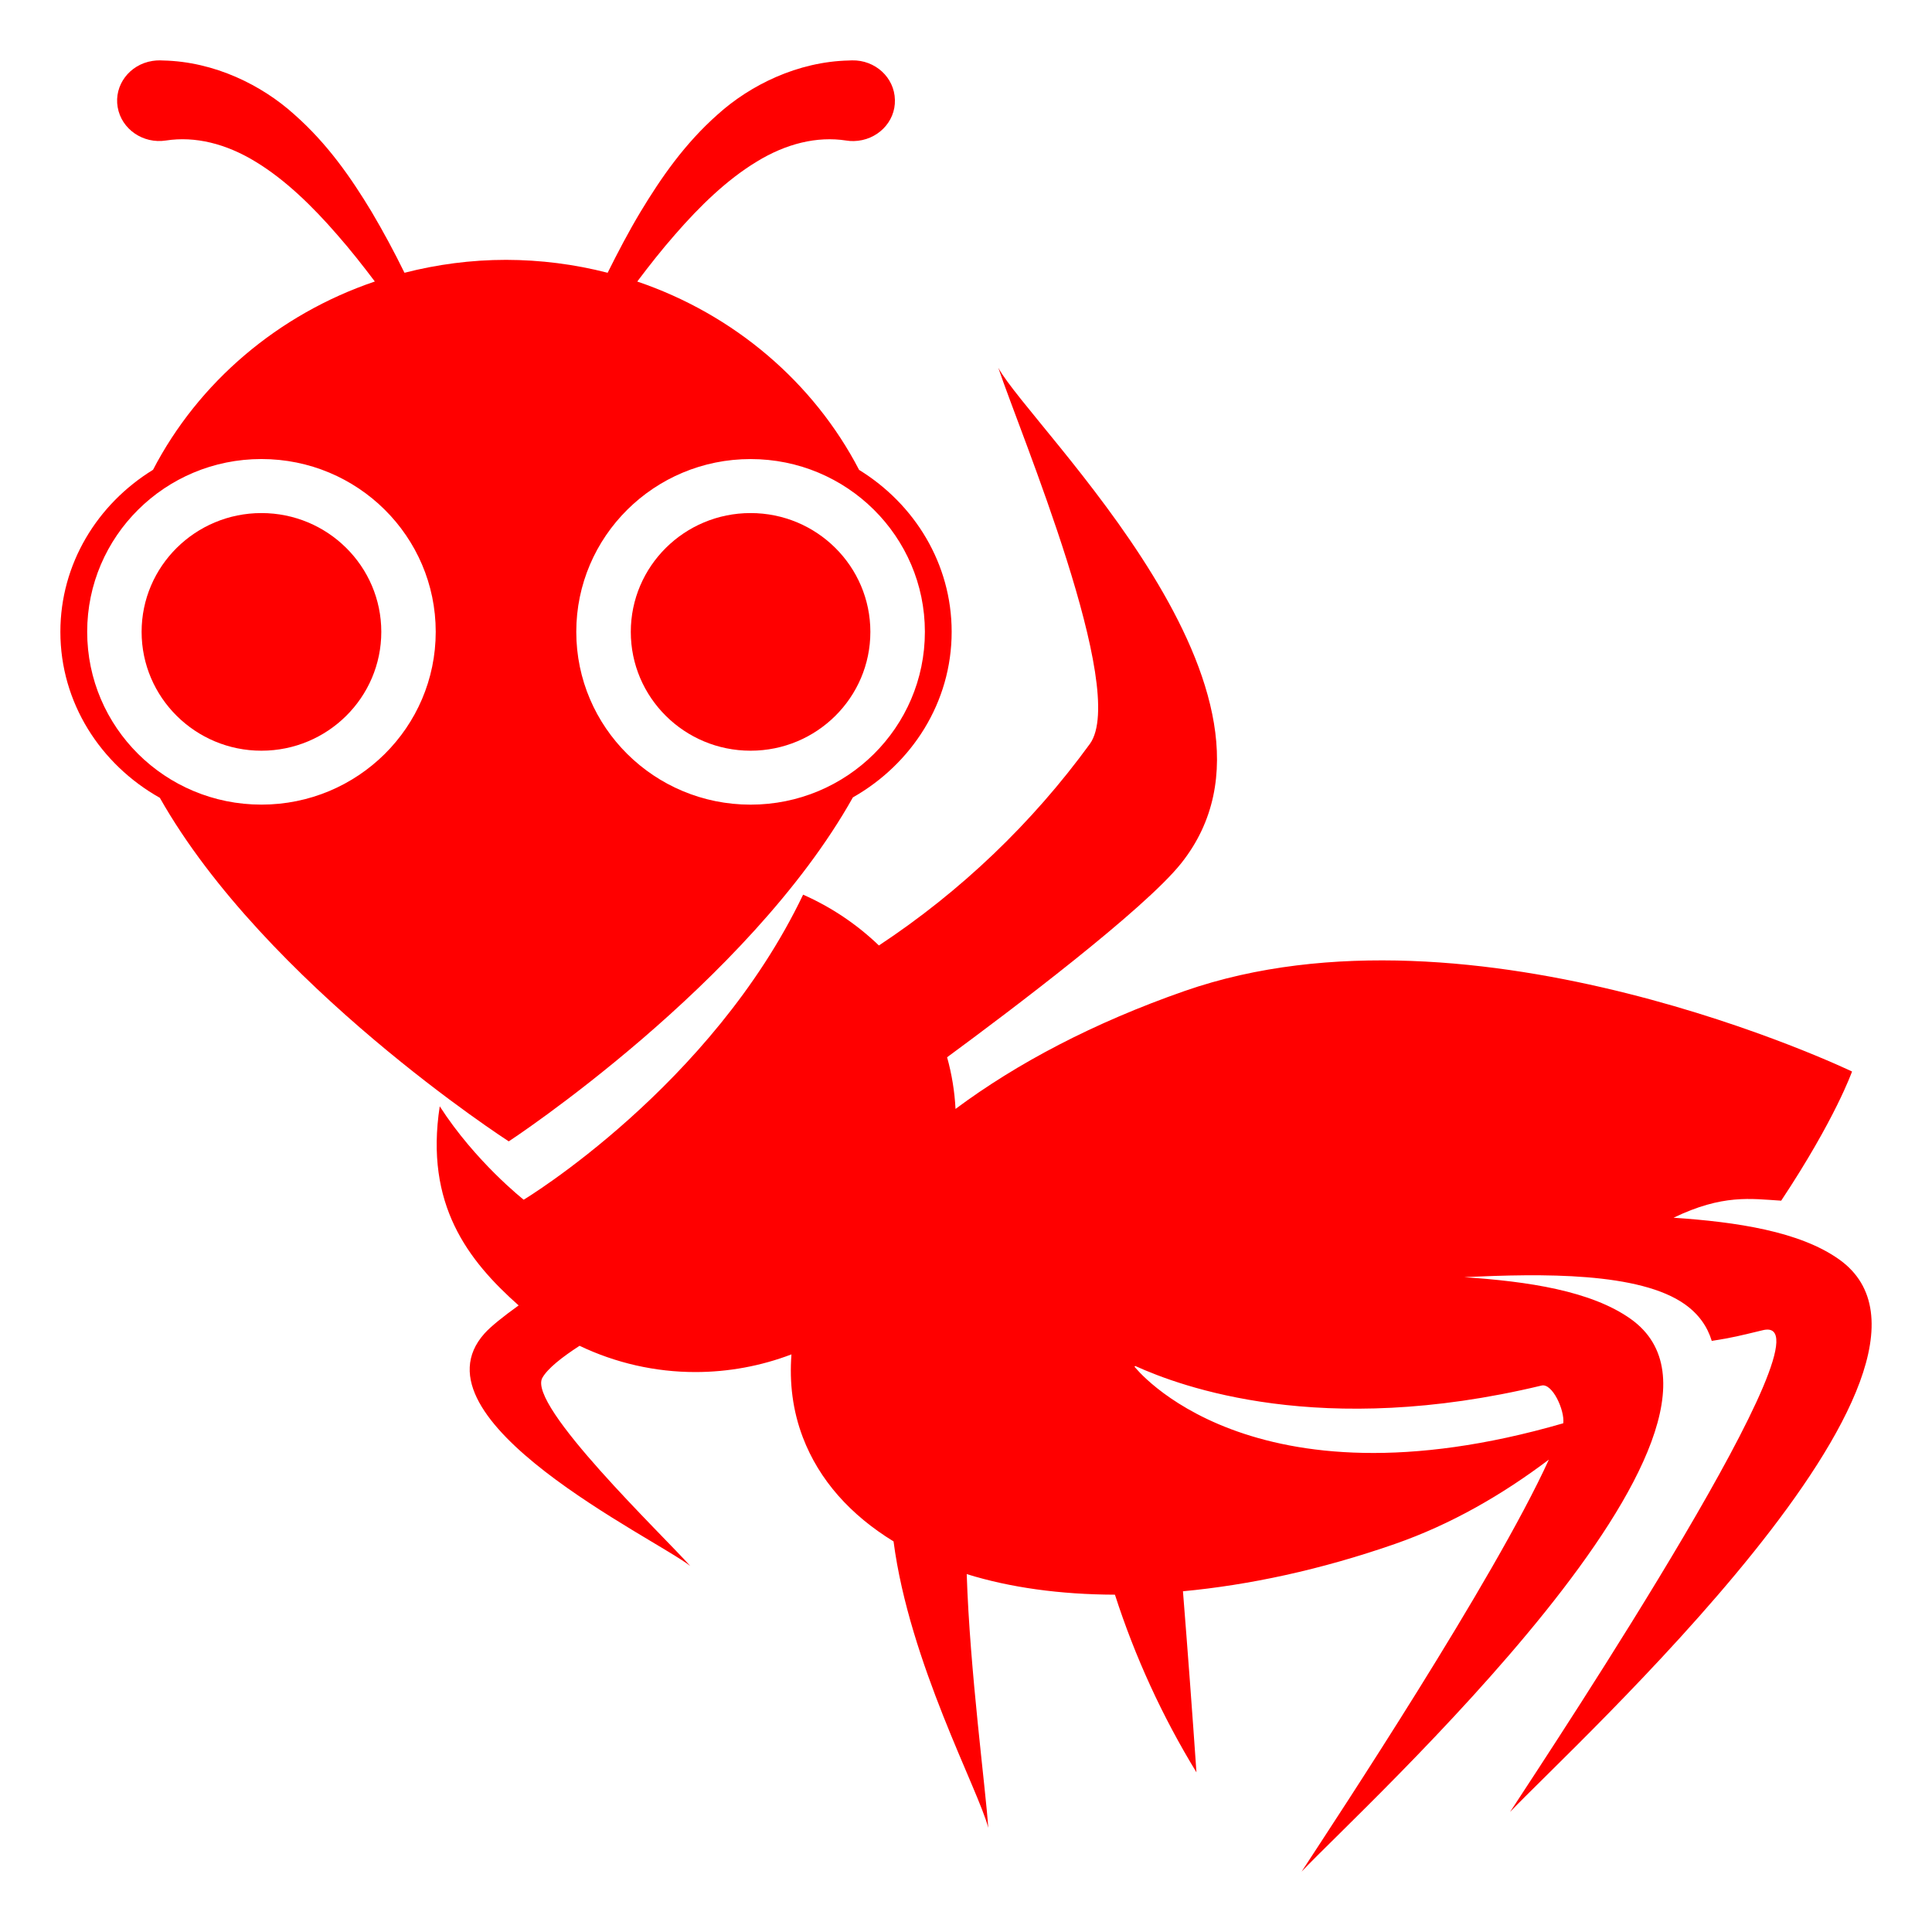
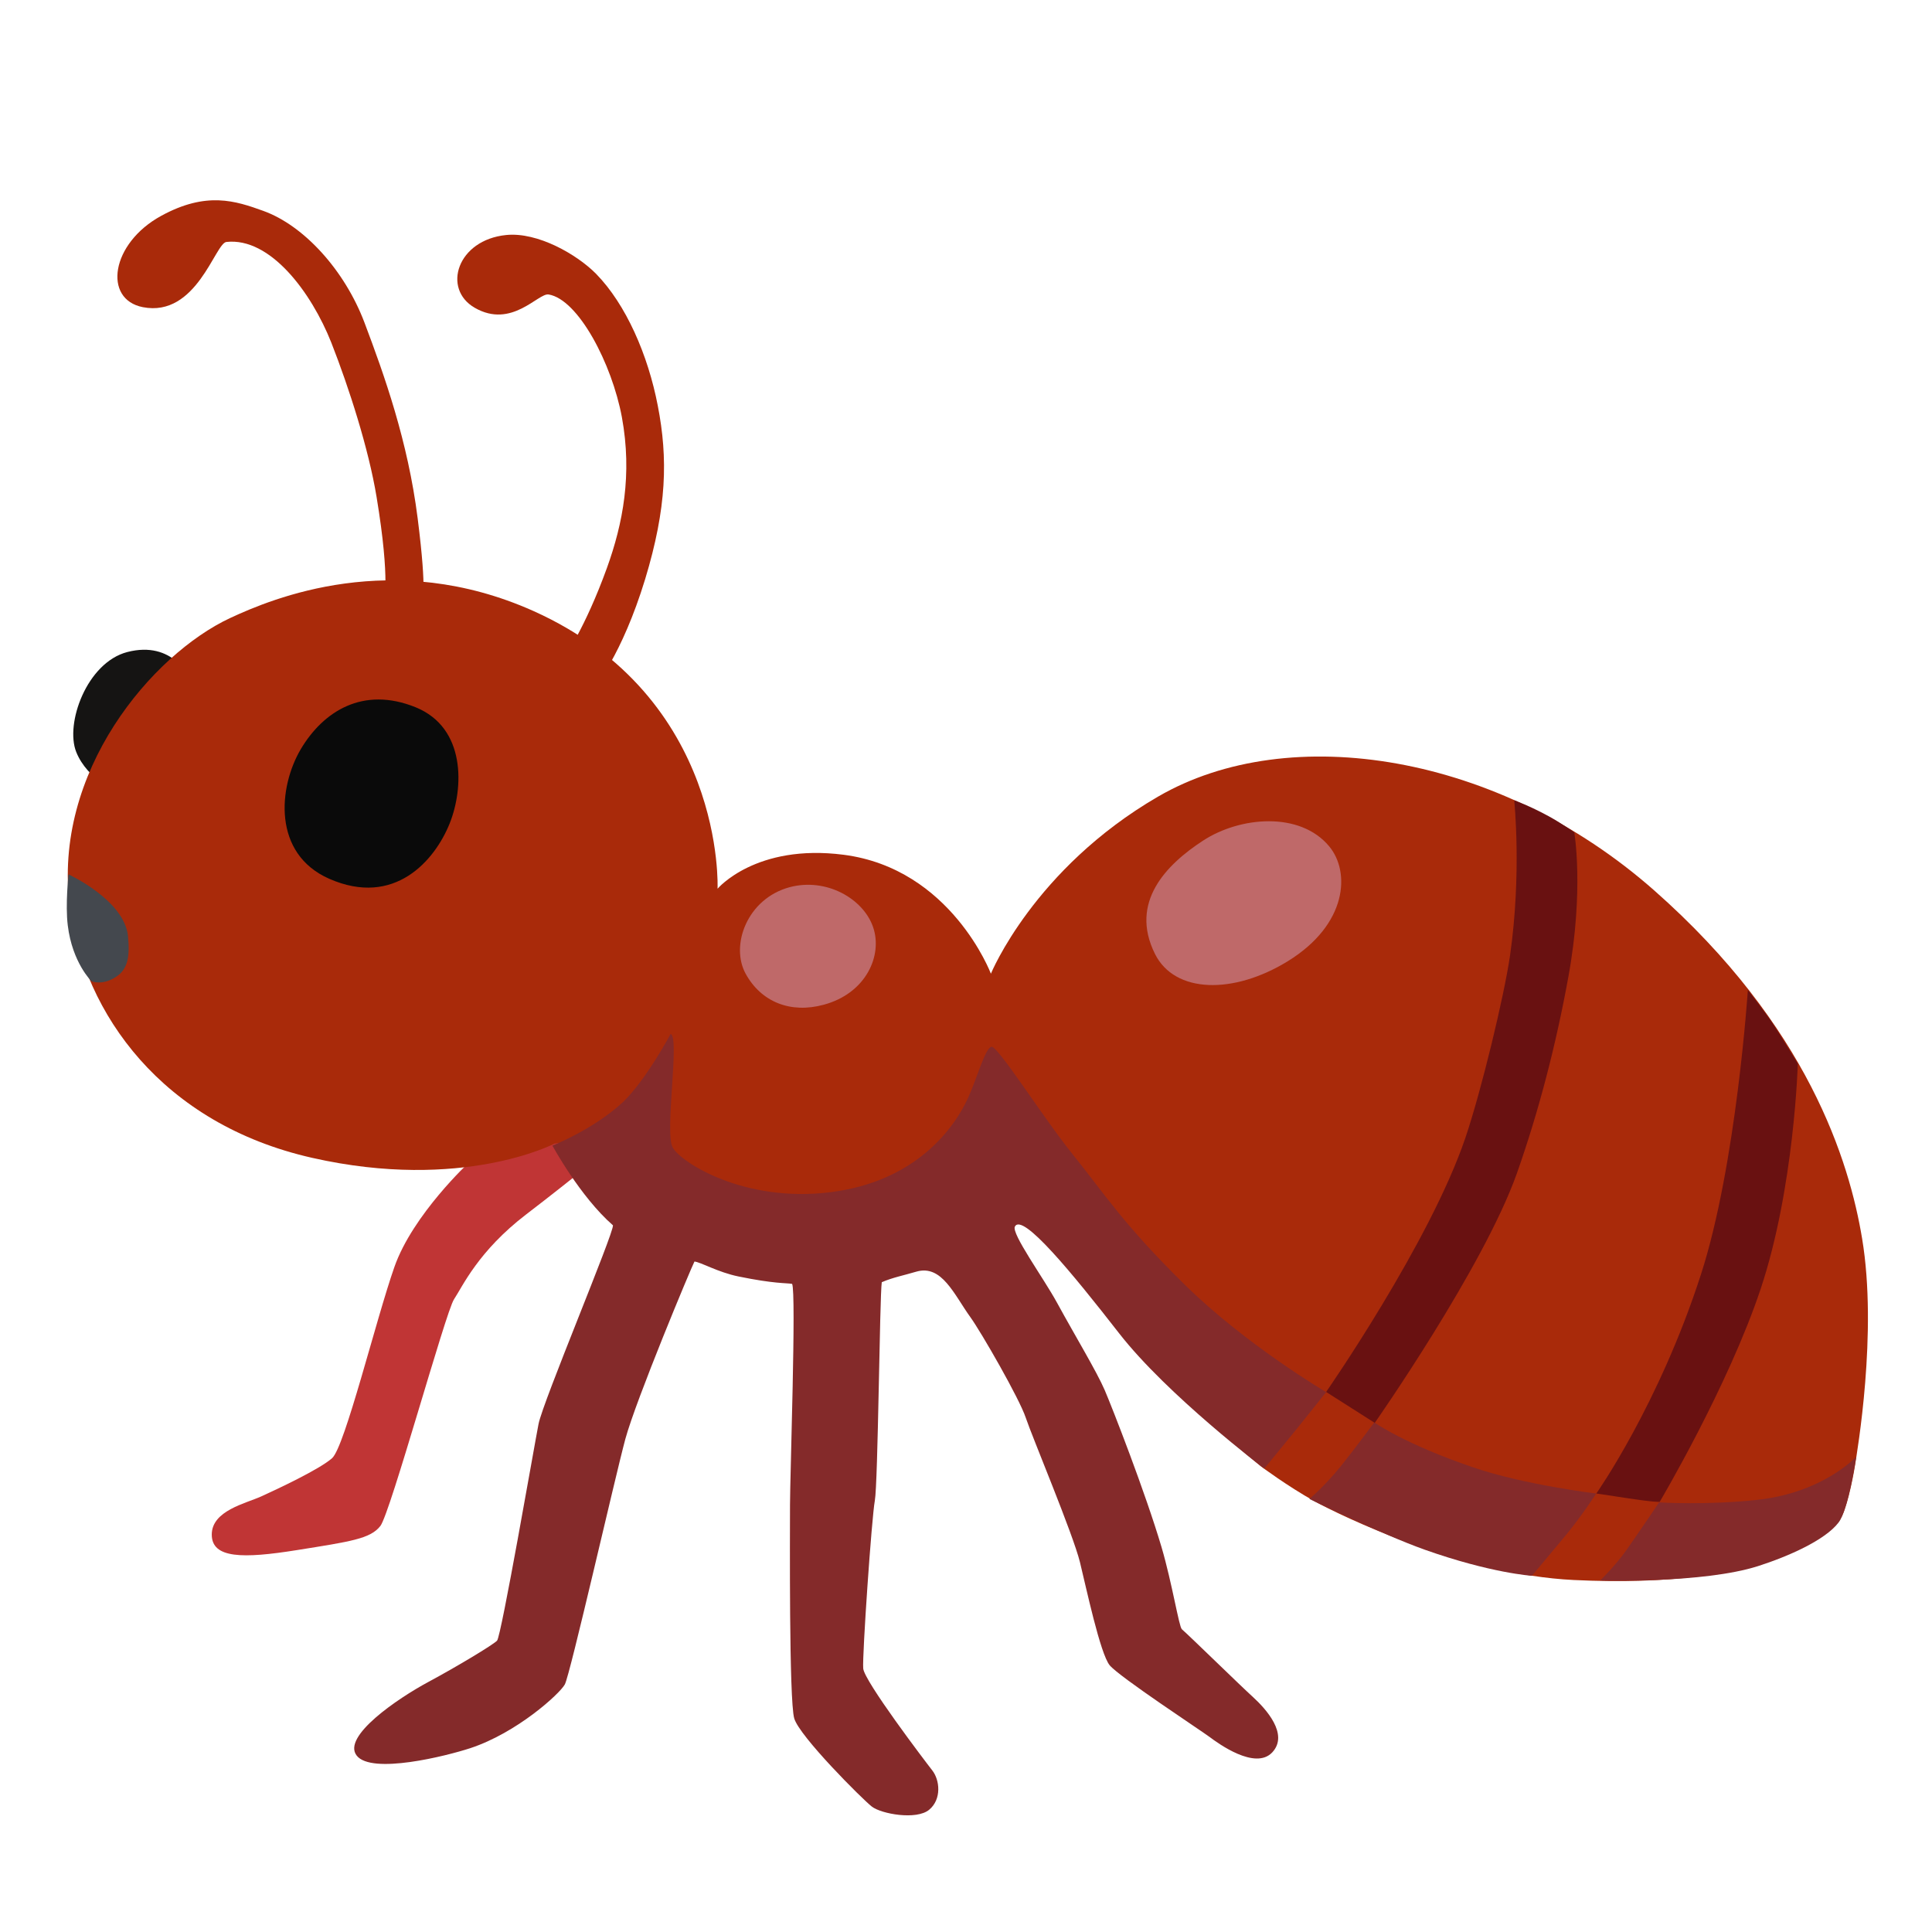
- <svg xmlns="http://www.w3.org/2000/svg" viewBox="0 0 64 64" aria-hidden="true" role="img" class="iconify iconify--emojione-monotone" preserveAspectRatio="xMidYMid meet" fill="#000000">
+ <svg xmlns="http://www.w3.org/2000/svg" viewBox="0 0 128 128" aria-hidden="true" role="img" class="iconify iconify--noto" preserveAspectRatio="xMidYMid meet" fill="#000000">
  <g id="SVGRepo_bgCarrier" stroke-width="0" />
  <g id="SVGRepo_tracerCarrier" stroke-linecap="round" stroke-linejoin="round" />
  <g id="SVGRepo_iconCarrier">
-     <path d="M60.931 41.725c-1.308-.935-3.411-1.246-5.493-1.386c1.629-.784 2.55-.628 3.566-.565c1.801-2.715 2.347-4.279 2.347-4.279s-12.507-6.014-22.106-2.668c-3.009 1.049-5.563 2.396-7.592 3.908a7.879 7.879 0 0 0-.279-1.712c2.089-1.537 6.528-4.886 7.754-6.425c4.446-5.59-4.949-14.404-6.057-16.412c.727 2.17 4.316 10.684 3.032 12.457a27.173 27.173 0 0 1-6.988 6.677a8.691 8.691 0 0 0-2.511-1.683c-3.038 6.355-9.256 10.107-9.256 10.105c.001 0-1.594-1.25-2.781-3.094c-.5 3.25.932 5.104 2.614 6.596c-.508.365-.92.693-1.132.93c-2.555 2.857 5.655 6.787 6.816 7.701c-.893-1.008-5.419-5.332-4.897-6.236c.175-.305.636-.673 1.231-1.058a8.894 8.894 0 0 0 3.84.87a8.956 8.956 0 0 0 3.179-.585c-.072.938.04 1.861.375 2.743c.542 1.426 1.589 2.584 3.007 3.452c.523 4.017 2.82 8.238 3.137 9.487c-.082-1.278-.611-5.203-.713-8.404c1.437.447 3.096.676 4.91.682a27.364 27.364 0 0 0 2.7 5.885a582.694 582.694 0 0 0-.447-5.998c2.191-.207 4.551-.707 7.023-1.568c1.855-.646 3.557-1.63 5.098-2.793c-1.82 3.99-7.033 11.875-8.191 13.648c2.015-2.137 15.886-14.742 10.91-18.303c-1.313-.939-3.43-1.25-5.521-1.388c2.575-.127 5.811-.17 7.313.901c.458.328.742.737.885 1.209c.705-.109.942-.175 1.695-.355c2.574-.619-6.776 13.51-8.377 15.961c2.013-2.136 15.881-14.742 10.909-18.3m-9.865 4.173c.361-.087.773.828.719 1.25c-10.422 3.02-14.205-1.878-14.205-1.878l.029-.019c1.518.687 6.145 2.403 13.457.647" fill="#ff0000" />
-     <path d="M28.253 26.415c1.956-1.111 3.272-3.148 3.272-5.485c0-2.253-1.224-4.229-3.066-5.364c-1.503-2.894-4.137-5.15-7.349-6.24c.402-.534.813-1.056 1.248-1.552c.821-.945 1.718-1.818 2.701-2.414c.98-.604 2.009-.854 2.97-.705c.082.014.171.02.257.018c.77-.018 1.381-.629 1.359-1.365c-.015-.74-.653-1.326-1.423-1.308l-.098.004c-1.702.037-3.272.816-4.347 1.785c-1.1.973-1.877 2.1-2.559 3.229c-.399.665-.751 1.34-1.089 2.018a13.602 13.602 0 0 0-3.365-.428c-1.165 0-2.291.153-3.365.428a29.278 29.278 0 0 0-1.088-2.018c-.682-1.129-1.461-2.256-2.565-3.229c-1.073-.969-2.639-1.748-4.341-1.785L5.299 2c-.082 0-.163.004-.247.018c-.761.117-1.28.805-1.154 1.533c.125.728.841 1.222 1.602 1.103c.958-.148 1.985.102 2.97.705c.981.596 1.877 1.469 2.697 2.414c.436.496.847 1.018 1.25 1.552c-3.211 1.089-5.845 3.345-7.348 6.238C3.225 16.698 2 18.676 2 20.93c0 2.346 1.326 4.391 3.295 5.499c3.497 6.181 11.561 11.382 11.558 11.38c0 .002 7.932-5.204 11.4-11.394m-3.389-11.208c3.189 0 5.774 2.563 5.774 5.723c0 3.164-2.585 5.725-5.774 5.725s-5.774-2.561-5.774-5.725c0-3.16 2.585-5.723 5.774-5.723M8.66 26.654c-3.189 0-5.772-2.561-5.772-5.725c0-3.16 2.583-5.723 5.772-5.723s5.774 2.563 5.774 5.723c0 3.165-2.585 5.725-5.774 5.725" fill="#ff0000" />
-     <ellipse cx="24.864" cy="20.932" rx="3.968" ry="3.936" fill="#ff0000" />
-     <path d="M8.66 16.996c-2.188 0-3.969 1.762-3.969 3.934c0 2.174 1.78 3.938 3.969 3.938c2.192 0 3.971-1.764 3.971-3.938c-.001-2.172-1.779-3.934-3.971-3.934" fill="#ff0000" />
+     <path d="M31.1 76.99s-3.75 3.47-4.97 6.95c-1.22 3.47-3.28 11.92-4.13 12.67s-3.66 2.06-4.69 2.53c-1.03.47-3.28.94-3.28 2.53s2.06 1.6 5.63 1.03s4.88-.75 5.54-1.6s4.32-14.17 4.88-15.02c.56-.84 1.6-3.19 4.79-5.63s6.85-5.44 6.85-5.44l-6.01-3.75l-4.61 5.73z" fill="#c03535" />
+     <path d="M12.56 44.94s-1.08-2.53-4.13-1.74c-2.68.7-4.13 4.74-3.38 6.62s2.86 2.72 2.86 2.72l4.65-7.6z" fill="#151413" />
+     <path d="M15 16.03c-.75.08-1.97 5.02-5.54 4.32c-2.64-.52-2.13-4.22 1.22-6.05c3-1.64 4.93-.99 6.76-.33c2.7.97 5.4 3.94 6.71 7.41c1.31 3.47 2.87 7.83 3.52 12.95c.66 5.21.28 5.4.28 5.4l-2.53.19s.47-1.31-.47-6.99c-.53-3.21-1.83-7.25-3-10.23c-1.32-3.33-4.04-6.99-6.95-6.67z" fill="#a92a0a" />
+     <path d="M36.35 19.51c-.69-.12-2.44 2.3-4.9.88c-2.18-1.26-1.15-4.5 2.09-4.82c2.07-.21 4.68 1.28 5.96 2.58c1.97 2.02 3.43 5.35 4.08 8.73c.68 3.49.6 6.76-.84 11.5c-1.55 5.07-3.38 7.18-3.38 7.18l-1.97-2.02s1.36-1.88 2.82-5.91c1.06-2.94 1.69-6.19.99-10c-.66-3.53-2.88-7.79-4.85-8.12z" fill="#a92a0a" />
+     <path d="M15.24 40.95C10.1 43.35 3.44 51.14 4.63 60.1c.94 7.04 6.1 14.36 16.05 16.61c9.95 2.25 16.05-.94 16.05-.94l4.97-.75l4.32 6.01l12.86.09l8.45-3.47s5.89 8.38 7.83 11.33c1.94 2.96 8.38 8.17 8.38 8.17s1.74 1.3 3.53 2.3c1.69.94 9.81 4.88 17.2 5.23c12.92.62 16.81-2.98 17.63-4.01c.4-.51.83-2.52 1-3.59c.13-.84 1.51-8.79.47-15.02c-.84-5.07-3.57-14.08-13.8-23.09s-24.12-11.26-32.85-6.19c-8.23 4.78-11.07 11.73-11.07 11.73s-2.63-6.96-9.76-7.88c-5.82-.75-8.35 2.25-8.35 2.25s.56-12.67-12.2-18.4c-9.33-4.17-17.29-.84-20.1.47z" fill="#a92a0a" />
+     <path d="M52.31 58.78c-2.81.76-3.94 3.85-2.91 5.73c1.03 1.88 2.98 2.65 5.16 2.06c2.82-.75 3.94-3.28 3.28-5.16c-.65-1.87-3.09-3.28-5.53-2.63z" fill="#bf6969" />
+     <path d="M76.52 63.2c1.31 2.63 5.21 2.7 8.82.47c3.94-2.44 4.13-5.91 2.72-7.6c-1.94-2.33-5.91-1.97-8.35-.38c-2.44 1.59-4.9 4.08-3.19 7.51z" fill="#bf6969" />
+     <path d="M19.93 49.63c-1.49 2.52-1.89 6.93 1.88 8.59c4.32 1.9 6.99-1.2 7.98-3.66c.94-2.35 1.09-6.34-2.25-7.7c-3.5-1.42-6.13.28-7.61 2.77z" fill="#0a0a0a" />
+     <path d="M8.48 62.02c.13 1.32 0 2.16-.75 2.67c-.93.64-1.67.32-1.67.32s-1.27-1.23-1.57-3.7c-.17-1.37.05-3.38.05-3.38s3.7 1.7 3.94 4.09z" fill="#44484e" />
+     <path d="M44.43 68.5c.63.21-.42 6.55.14 7.53c.56.99 4.72 3.66 10.42 2.96c5.7-.7 8.24-4.26 9.15-6.26c.58-1.26 1.13-3.31 1.55-3.38c.42-.07 3.38 4.65 5.42 7.18c2.04 2.53 3.31 4.58 7.39 8.59s9.36 7.11 9.36 7.11s-1.1 1.39-1.99 2.49l-2.11 2.58s-6.42-4.86-9.62-8.97c-3.12-4.01-6.4-8-6.9-7.07c-.25.46 1.89 3.4 2.78 5.03c1.27 2.32 2.64 4.58 3.17 5.81c.51 1.19 2.69 6.77 3.77 10.42c.7 2.39 1.15 5.25 1.34 5.42c.53.46 3.87 3.73 4.72 4.5c.84.77 2.39 2.46 1.27 3.66c-1.13 1.2-3.59-.6-4.15-1.02s-5.98-3.98-6.62-4.75c-.63-.77-1.56-5.16-1.97-6.83c-.46-1.87-3.17-8.31-3.59-9.57c-.42-1.27-2.96-5.68-3.66-6.65c-1.09-1.51-1.9-3.52-3.59-3.03c-.84.25-1.58.39-2.29.7c-.14.92-.25 13.34-.46 14.47c-.21 1.13-.84 10.28-.77 11.12c.07.84 4.08 6.12 4.58 6.76c.49.63.63 1.9-.21 2.6c-.84.7-3.17.28-3.8-.21c-.63-.49-4.79-4.65-5.14-5.84c-.35-1.2-.28-12.32-.28-14.15s.42-14.08.14-14.64c-.42-.07-1.16 0-3.55-.49c-1.37-.28-2.5-.95-2.92-.99c-.21.39-3.87 9.15-4.58 11.76c-.7 2.6-3.66 15.63-4.01 16.26c-.35.63-3.17 3.2-6.26 4.22c-1.62.53-6.55 1.76-7.53.49c-.99-1.27 2.75-3.8 4.72-4.86c1.97-1.06 4.29-2.46 4.58-2.75c.28-.28 2.46-12.88 2.75-14.36s5-12.67 4.93-13.16c-2.18-1.9-4.01-5.28-4.01-5.28s2.71-1.06 4.68-2.89c1.55-1.5 3.15-4.51 3.15-4.51z" fill="#842a2a" />
+     <path d="M91.05 94.24s-1.35 1.82-2.21 2.89c-1.1 1.36-2.09 2.18-2.09 2.18s4.76 2.33 7.61 3.35c4.42 1.57 7.13 1.74 7.13 1.74s1.35-1.6 2.2-2.63c1.13-1.36 2.06-2.82 2.06-2.82s-4.8-.58-8.17-1.74c-4.52-1.54-6.53-2.97-6.53-2.97z" fill="#842a2a" />
+     <path d="M109.92 99.54s-1.27 1.88-2.16 3.15c-.7 1-1.74 2.02-1.74 2.02s6.81.21 10.45-.95c2-.64 4.45-1.72 5.34-2.89c.65-.84 1.17-4.36 1.17-4.36s-2.18 2.39-6.57 2.86c-3.27.36-6.49.17-6.49.17z" fill="#842a2a" />
+     <path d="M105.76 98.95s.45.06 1.93.29c2.03.31 2.27.26 2.27.26s4.53-7.64 6.69-14.11c2.23-6.7 2.46-14.92 2.46-14.92s-1.2-1.97-1.67-2.67s-1.64-2.21-1.64-2.21s-.76 11.57-3.1 18.82c-2.79 8.66-6.94 14.54-6.94 14.54z" fill="#691111" />
+     <path d="M87.86 92.22s6.86-9.87 9.22-16.82c1.06-3.12 2.57-9.4 2.96-12.07c.79-5.49.28-10.31.28-10.31s1.03.37 2.29 1.06c.77.42 1.69 1.06 1.69 1.06s.66 3.81-.39 9.57c-.81 4.47-1.96 8.91-3.41 13.02c-2.22 6.26-9.42 16.54-9.42 16.54l-3.22-2.05z" fill="#691111" />
  </g>
</svg>
